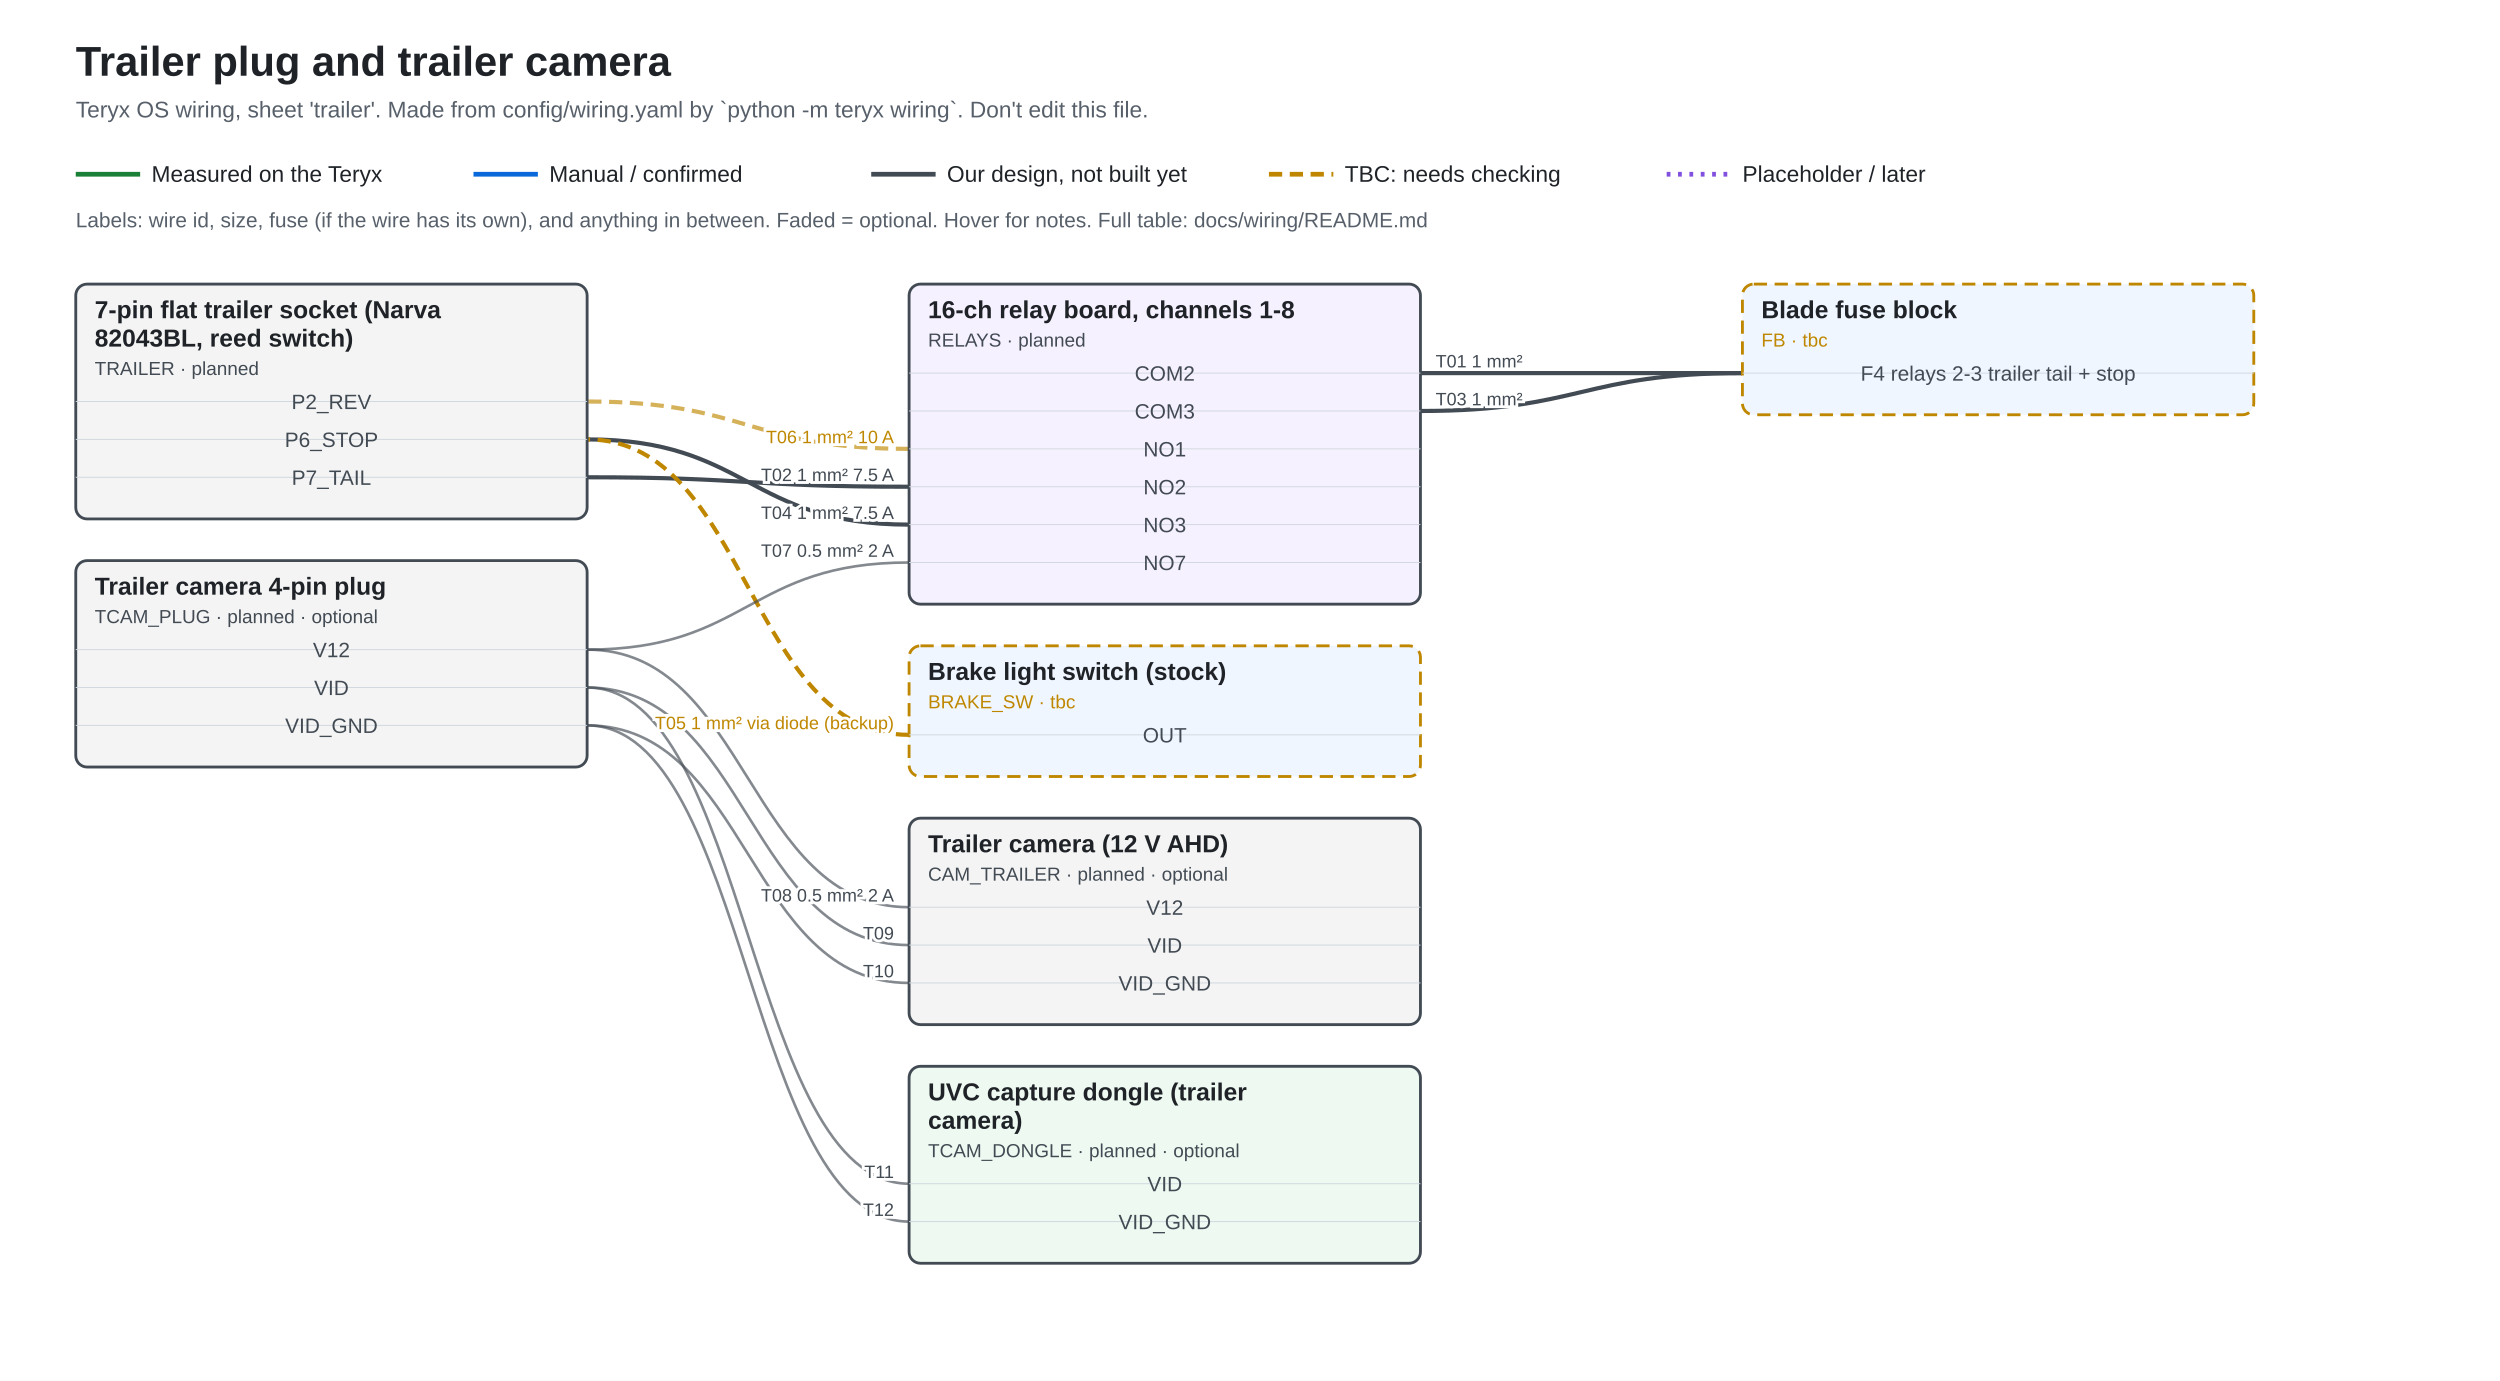
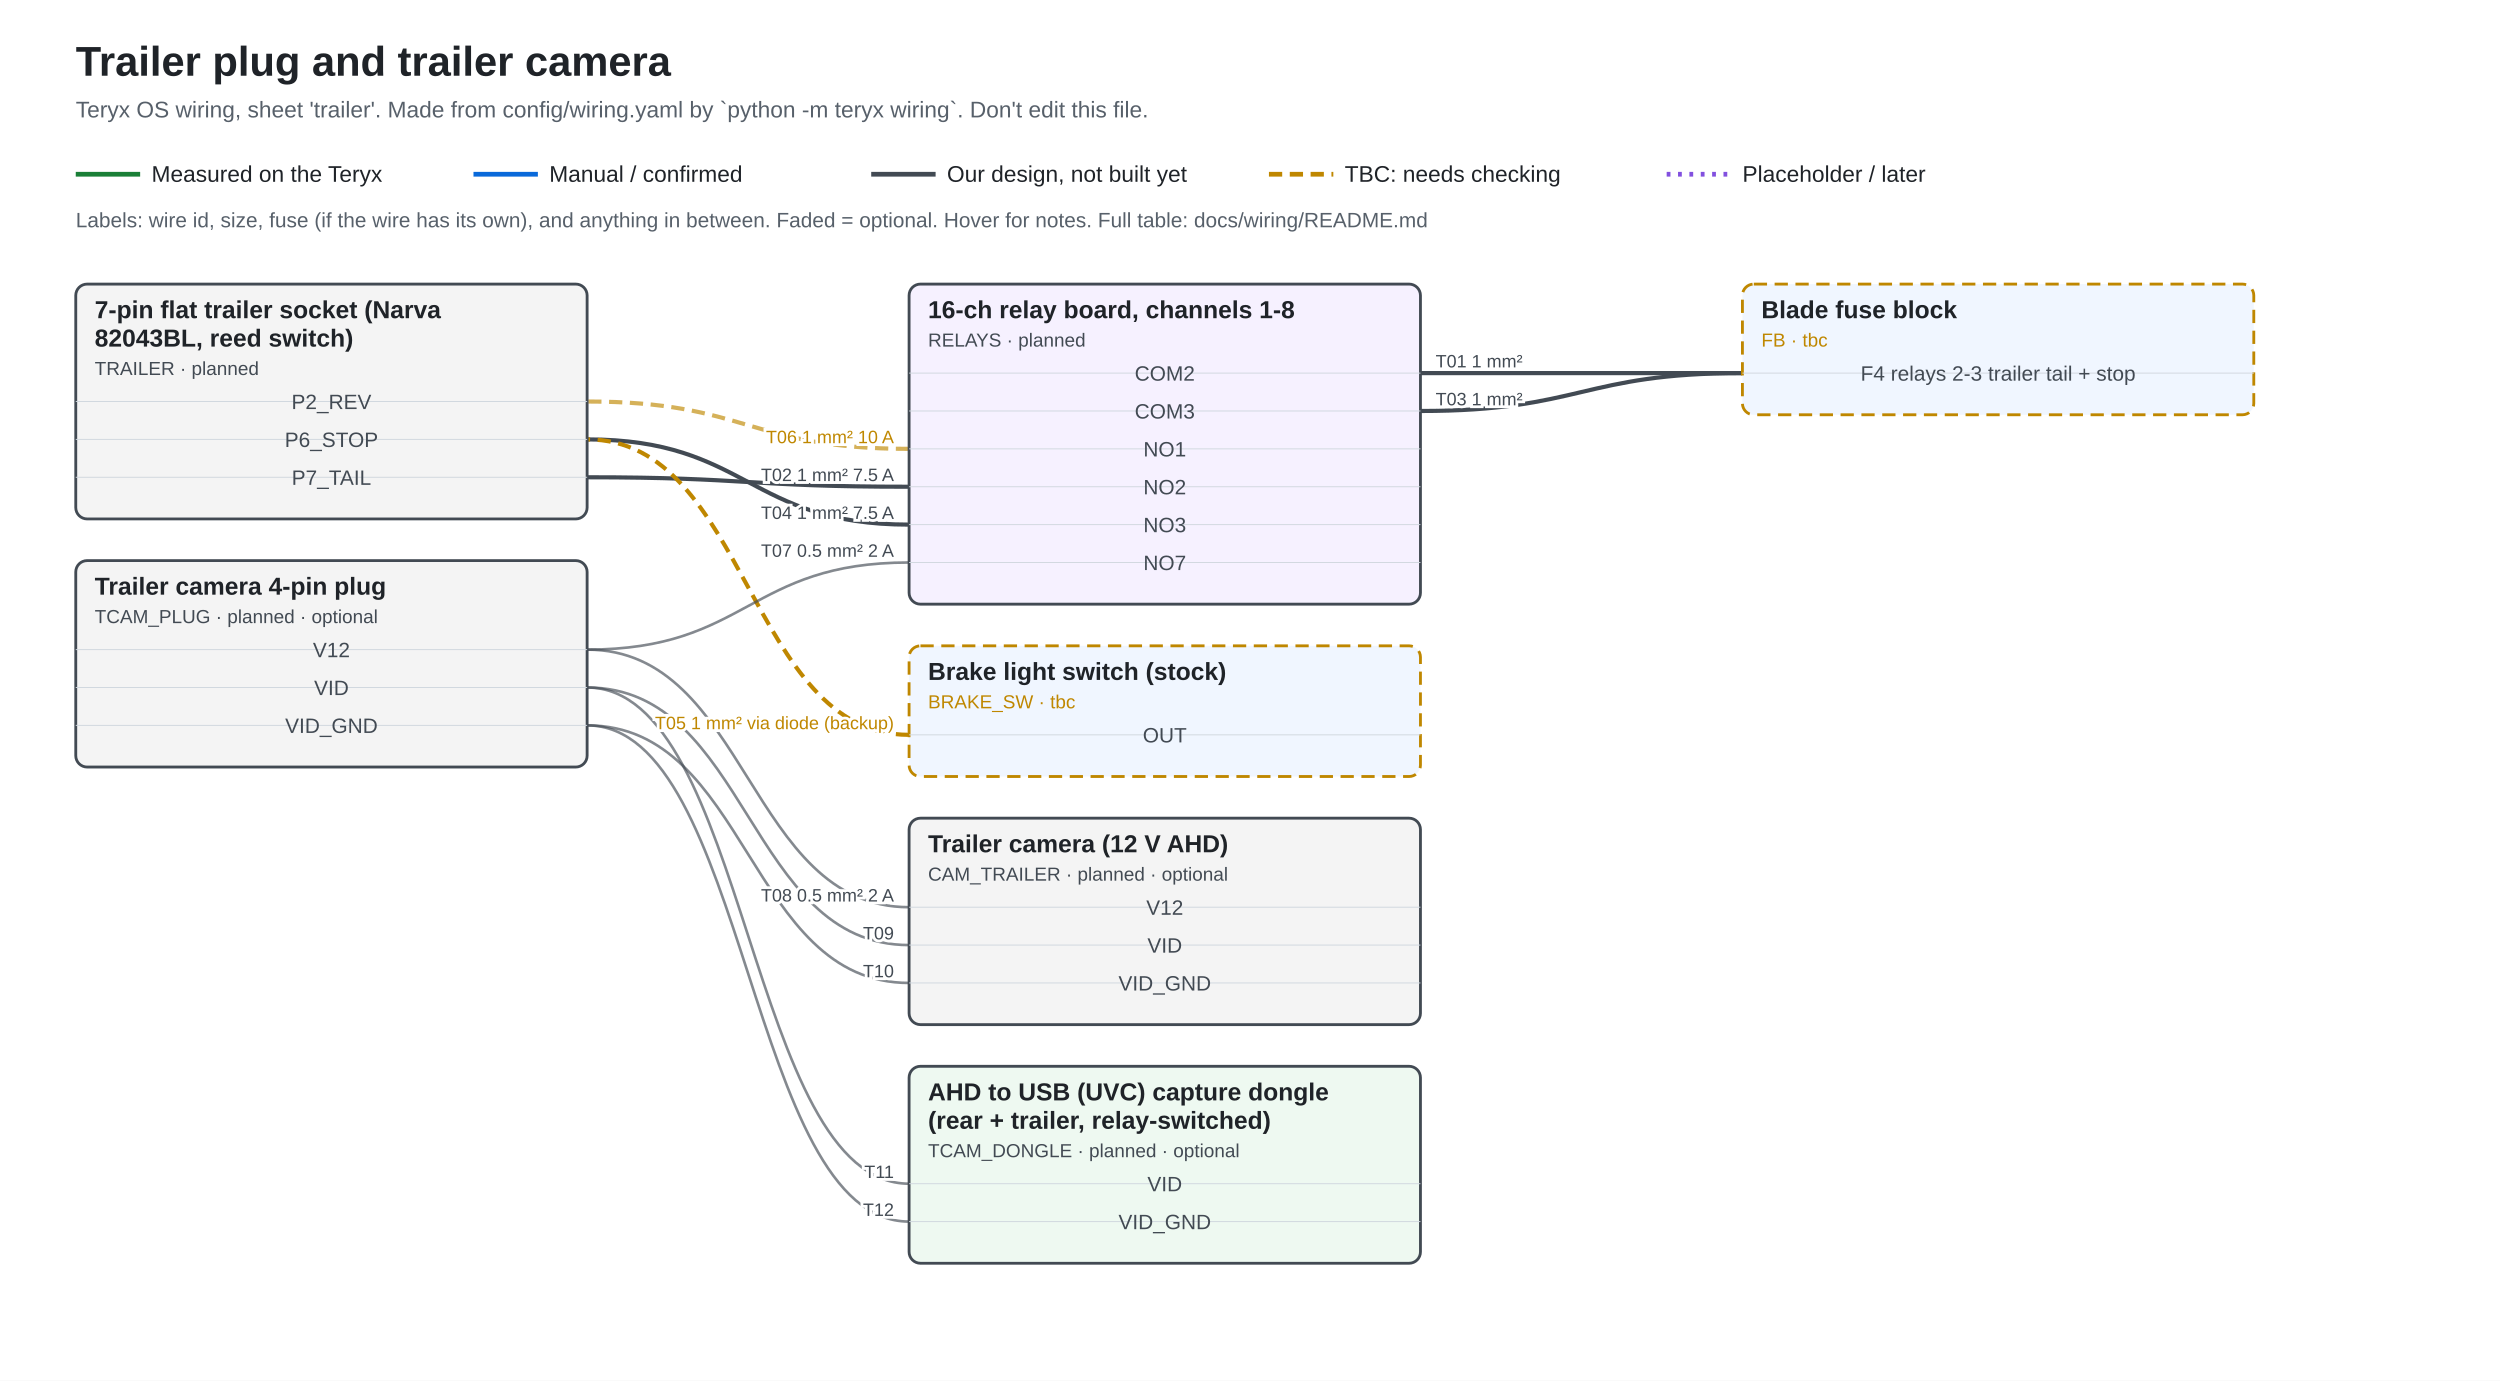
<svg xmlns="http://www.w3.org/2000/svg" viewBox="0 0 1320 729" width="1320" height="729" font-family="Arial, Helvetica, sans-serif" data-sheet="trailer">
  <rect width="1320" height="729" fill="#ffffff" />
  <text x="40" y="40" font-size="22" text-anchor="start" font-weight="bold" fill="#1f2328">Trailer plug and trailer camera</text>
  <text x="40" y="62" font-size="12" text-anchor="start" font-weight="normal" fill="#57606a">Teryx OS wiring, sheet 'trailer'. Made from config/wiring.yaml by `python -m teryx wiring`. Don't edit this file.</text>
  <line x1="40" y1="92" x2="74" y2="92" stroke="#1a7f37" stroke-width="2.5" />
  <text x="80" y="96" font-size="12" text-anchor="start" font-weight="normal" fill="#1f2328">Measured on the Teryx</text>
  <line x1="250" y1="92" x2="284" y2="92" stroke="#0969da" stroke-width="2.5" />
  <text x="290" y="96" font-size="12" text-anchor="start" font-weight="normal" fill="#1f2328">Manual / confirmed</text>
  <line x1="460" y1="92" x2="494" y2="92" stroke="#424a53" stroke-width="2.5" />
  <text x="500" y="96" font-size="12" text-anchor="start" font-weight="normal" fill="#1f2328">Our design, not built yet</text>
  <line x1="670" y1="92" x2="704" y2="92" stroke="#bf8700" stroke-width="2.5" stroke-dasharray="7 4" />
  <text x="710" y="96" font-size="12" text-anchor="start" font-weight="normal" fill="#1f2328">TBC: needs checking</text>
  <line x1="880" y1="92" x2="914" y2="92" stroke="#8250df" stroke-width="2.5" stroke-dasharray="2 4" />
  <text x="920" y="96" font-size="12" text-anchor="start" font-weight="normal" fill="#1f2328">Placeholder / later</text>
  <text x="40" y="120" font-size="11" text-anchor="start" font-weight="normal" fill="#57606a">Labels: wire id, size, fuse (if the wire has its own), and anything in between. Faded = optional. Hover for notes. Full table: docs/wiring/README.md</text>
  <g data-wire="T01" data-from="FB.F4" data-to="RELAYS.COM2" data-status="planned">
    <path d="M920,197 C835,197 835,197 750,197" fill="none" stroke="#424a53" stroke-width="2.2" />
  </g>
  <g data-wire="T02" data-from="RELAYS.NO2" data-to="TRAILER.P7_TAIL" data-status="planned">
    <path d="M480,257 C395,257 395,252 310,252" fill="none" stroke="#424a53" stroke-width="2.2" />
  </g>
  <g data-wire="T03" data-from="FB.F4" data-to="RELAYS.COM3" data-status="planned">
    <path d="M920,197 C835,197 835,217 750,217" fill="none" stroke="#424a53" stroke-width="2.2" />
  </g>
  <g data-wire="T04" data-from="RELAYS.NO3" data-to="TRAILER.P6_STOP" data-status="planned">
    <path d="M480,277 C395,277 395,232 310,232" fill="none" stroke="#424a53" stroke-width="2.2" />
  </g>
  <g data-wire="T05" data-from="BRAKE_SW.OUT" data-to="TRAILER.P6_STOP" data-status="tbc">
    <path d="M480,388 C395,388 395,232 310,232" fill="none" stroke="#bf8700" stroke-width="2.2" stroke-dasharray="7 4" />
  </g>
  <g data-wire="T06" data-from="RELAYS.NO1" data-to="TRAILER.P2_REV" data-status="tbc">
    <path d="M480,237 C395,237 395,212 310,212" fill="none" stroke="#bf8700" stroke-width="2.2" stroke-dasharray="7 4" stroke-opacity="0.65" />
  </g>
  <g data-wire="T07" data-from="RELAYS.NO7" data-to="TCAM_PLUG.V12" data-status="planned">
    <path d="M480,297 C395,297 395,343 310,343" fill="none" stroke="#424a53" stroke-width="1.4" stroke-opacity="0.65" />
  </g>
  <g data-wire="T08" data-from="TCAM_PLUG.V12" data-to="CAM_TRAILER.V12" data-status="planned">
    <path d="M310,343 C395,343 395,479 480,479" fill="none" stroke="#424a53" stroke-width="1.4" stroke-opacity="0.65" />
  </g>
  <g data-wire="T09" data-from="CAM_TRAILER.VID" data-to="TCAM_PLUG.VID" data-status="planned">
    <path d="M480,499 C395,499 395,363 310,363" fill="none" stroke="#424a53" stroke-width="1.4" stroke-opacity="0.65" />
  </g>
  <g data-wire="T10" data-from="CAM_TRAILER.VID_GND" data-to="TCAM_PLUG.VID_GND" data-status="planned">
    <path d="M480,519 C395,519 395,383 310,383" fill="none" stroke="#424a53" stroke-width="1.4" stroke-opacity="0.65" />
  </g>
  <g data-wire="T11" data-from="TCAM_PLUG.VID" data-to="TCAM_DONGLE.VID" data-status="planned">
    <path d="M310,363 C395,363 395,625 480,625" fill="none" stroke="#424a53" stroke-width="1.4" stroke-opacity="0.65" />
  </g>
  <g data-wire="T12" data-from="TCAM_PLUG.VID_GND" data-to="TCAM_DONGLE.VID_GND" data-status="planned">
    <path d="M310,383 C395,383 395,645 480,645" fill="none" stroke="#424a53" stroke-width="1.4" stroke-opacity="0.65" />
  </g>
  <g data-device="TRAILER" data-status="planned">
    <rect x="40" y="150" width="270" height="124" rx="6" fill="#f4f4f4" stroke="#424a53" stroke-width="1.5" />
    <text x="50" y="168" font-size="13" text-anchor="start" font-weight="bold" fill="#1f2328">7-pin flat trailer socket (Narva</text>
    <text x="50" y="183" font-size="13" text-anchor="start" font-weight="bold" fill="#1f2328">82043BL, reed switch)</text>
    <text x="50" y="198" font-size="10" text-anchor="start" font-weight="normal" fill="#424a53">TRAILER · planned</text>
    <line x1="40" y1="212" x2="310" y2="212" stroke="#d0d7de" stroke-width="0.5" />
    <text x="175" y="216" font-size="11" text-anchor="middle" font-weight="normal" fill="#424a53">P2_REV</text>
    <line x1="40" y1="232" x2="310" y2="232" stroke="#d0d7de" stroke-width="0.5" />
    <text x="175" y="236" font-size="11" text-anchor="middle" font-weight="normal" fill="#424a53">P6_STOP</text>
    <line x1="40" y1="252" x2="310" y2="252" stroke="#d0d7de" stroke-width="0.5" />
    <text x="175" y="256" font-size="11" text-anchor="middle" font-weight="normal" fill="#424a53">P7_TAIL</text>
  </g>
  <g data-device="TCAM_PLUG" data-status="planned">
    <rect x="40" y="296" width="270" height="109" rx="6" fill="#f4f4f4" stroke="#424a53" stroke-width="1.5" />
    <text x="50" y="314" font-size="13" text-anchor="start" font-weight="bold" fill="#1f2328">Trailer camera 4-pin plug</text>
    <text x="50" y="329" font-size="10" text-anchor="start" font-weight="normal" fill="#424a53">TCAM_PLUG · planned · optional</text>
    <line x1="40" y1="343" x2="310" y2="343" stroke="#d0d7de" stroke-width="0.5" />
    <text x="175" y="347" font-size="11" text-anchor="middle" font-weight="normal" fill="#424a53">V12</text>
    <line x1="40" y1="363" x2="310" y2="363" stroke="#d0d7de" stroke-width="0.5" />
    <text x="175" y="367" font-size="11" text-anchor="middle" font-weight="normal" fill="#424a53">VID</text>
    <line x1="40" y1="383" x2="310" y2="383" stroke="#d0d7de" stroke-width="0.5" />
    <text x="175" y="387" font-size="11" text-anchor="middle" font-weight="normal" fill="#424a53">VID_GND</text>
  </g>
  <g data-device="RELAYS" data-status="planned">
    <rect x="480" y="150" width="270" height="169" rx="6" fill="#f6f1ff" stroke="#424a53" stroke-width="1.5" />
    <text x="490" y="168" font-size="13" text-anchor="start" font-weight="bold" fill="#1f2328">16-ch relay board, channels 1-8</text>
    <text x="490" y="183" font-size="10" text-anchor="start" font-weight="normal" fill="#424a53">RELAYS · planned</text>
    <line x1="480" y1="197" x2="750" y2="197" stroke="#d0d7de" stroke-width="0.5" />
    <text x="615" y="201" font-size="11" text-anchor="middle" font-weight="normal" fill="#424a53">COM2</text>
    <line x1="480" y1="217" x2="750" y2="217" stroke="#d0d7de" stroke-width="0.5" />
    <text x="615" y="221" font-size="11" text-anchor="middle" font-weight="normal" fill="#424a53">COM3</text>
    <line x1="480" y1="237" x2="750" y2="237" stroke="#d0d7de" stroke-width="0.5" />
    <text x="615" y="241" font-size="11" text-anchor="middle" font-weight="normal" fill="#424a53">NO1</text>
    <line x1="480" y1="257" x2="750" y2="257" stroke="#d0d7de" stroke-width="0.5" />
    <text x="615" y="261" font-size="11" text-anchor="middle" font-weight="normal" fill="#424a53">NO2</text>
    <line x1="480" y1="277" x2="750" y2="277" stroke="#d0d7de" stroke-width="0.5" />
    <text x="615" y="281" font-size="11" text-anchor="middle" font-weight="normal" fill="#424a53">NO3</text>
    <line x1="480" y1="297" x2="750" y2="297" stroke="#d0d7de" stroke-width="0.5" />
    <text x="615" y="301" font-size="11" text-anchor="middle" font-weight="normal" fill="#424a53">NO7</text>
  </g>
  <g data-device="BRAKE_SW" data-status="tbc">
    <rect x="480" y="341" width="270" height="69" rx="6" fill="#f0f6ff" stroke="#bf8700" stroke-width="1.5" stroke-dasharray="7 4" />
    <text x="490" y="359" font-size="13" text-anchor="start" font-weight="bold" fill="#1f2328">Brake light switch (stock)</text>
    <text x="490" y="374" font-size="10" text-anchor="start" font-weight="normal" fill="#bf8700">BRAKE_SW · tbc</text>
    <line x1="480" y1="388" x2="750" y2="388" stroke="#d0d7de" stroke-width="0.5" />
    <text x="615" y="392" font-size="11" text-anchor="middle" font-weight="normal" fill="#424a53">OUT</text>
  </g>
  <g data-device="CAM_TRAILER" data-status="planned">
    <rect x="480" y="432" width="270" height="109" rx="6" fill="#f4f4f4" stroke="#424a53" stroke-width="1.5" />
    <text x="490" y="450" font-size="13" text-anchor="start" font-weight="bold" fill="#1f2328">Trailer camera (12 V AHD)</text>
    <text x="490" y="465" font-size="10" text-anchor="start" font-weight="normal" fill="#424a53">CAM_TRAILER · planned · optional</text>
    <line x1="480" y1="479" x2="750" y2="479" stroke="#d0d7de" stroke-width="0.5" />
    <text x="615" y="483" font-size="11" text-anchor="middle" font-weight="normal" fill="#424a53">V12</text>
    <line x1="480" y1="499" x2="750" y2="499" stroke="#d0d7de" stroke-width="0.5" />
    <text x="615" y="503" font-size="11" text-anchor="middle" font-weight="normal" fill="#424a53">VID</text>
    <line x1="480" y1="519" x2="750" y2="519" stroke="#d0d7de" stroke-width="0.5" />
    <text x="615" y="523" font-size="11" text-anchor="middle" font-weight="normal" fill="#424a53">VID_GND</text>
  </g>
  <g data-device="TCAM_DONGLE" data-status="planned">
    <rect x="480" y="563" width="270" height="104" rx="6" fill="#eef9f1" stroke="#424a53" stroke-width="1.5" />
-     <text x="490" y="581" font-size="13" text-anchor="start" font-weight="bold" fill="#1f2328">UVC capture dongle (trailer</text>
-     <text x="490" y="596" font-size="13" text-anchor="start" font-weight="bold" fill="#1f2328">camera)</text>
+     <text x="490" y="581" font-size="13" text-anchor="start" font-weight="bold" fill="#1f2328">AHD to USB (UVC) capture dongle</text>
+     <text x="490" y="596" font-size="13" text-anchor="start" font-weight="bold" fill="#1f2328">(rear + trailer, relay-switched)</text>
    <text x="490" y="611" font-size="10" text-anchor="start" font-weight="normal" fill="#424a53">TCAM_DONGLE · planned · optional</text>
    <line x1="480" y1="625" x2="750" y2="625" stroke="#d0d7de" stroke-width="0.5" />
    <text x="615" y="629" font-size="11" text-anchor="middle" font-weight="normal" fill="#424a53">VID</text>
    <line x1="480" y1="645" x2="750" y2="645" stroke="#d0d7de" stroke-width="0.5" />
    <text x="615" y="649" font-size="11" text-anchor="middle" font-weight="normal" fill="#424a53">VID_GND</text>
  </g>
  <g data-device="FB" data-status="tbc">
    <rect x="920" y="150" width="270" height="69" rx="6" fill="#f0f6ff" stroke="#bf8700" stroke-width="1.5" stroke-dasharray="7 4" />
    <text x="930" y="168" font-size="13" text-anchor="start" font-weight="bold" fill="#1f2328">Blade fuse block</text>
    <text x="930" y="183" font-size="10" text-anchor="start" font-weight="normal" fill="#bf8700">FB · tbc</text>
    <line x1="920" y1="197" x2="1190" y2="197" stroke="#d0d7de" stroke-width="0.5" />
    <text x="1055" y="201" font-size="11" text-anchor="middle" font-weight="normal" fill="#424a53">F4  relays 2-3 trailer tail + stop</text>
  </g>
  <text x="758" y="194" font-size="9.5" text-anchor="start" font-weight="normal" fill="#424a53" stroke="#ffffff" stroke-width="3" paint-order="stroke">T01  1 mm²</text>
  <text x="472" y="254" font-size="9.5" text-anchor="end" font-weight="normal" fill="#424a53" stroke="#ffffff" stroke-width="3" paint-order="stroke">T02  1 mm²  7.5 A</text>
  <text x="758" y="214" font-size="9.5" text-anchor="start" font-weight="normal" fill="#424a53" stroke="#ffffff" stroke-width="3" paint-order="stroke">T03  1 mm²</text>
  <text x="472" y="274" font-size="9.5" text-anchor="end" font-weight="normal" fill="#424a53" stroke="#ffffff" stroke-width="3" paint-order="stroke">T04  1 mm²  7.5 A</text>
  <text x="472" y="385" font-size="9.5" text-anchor="end" font-weight="normal" fill="#bf8700" stroke="#ffffff" stroke-width="3" paint-order="stroke">T05  1 mm²  via diode (backup)</text>
  <text x="472" y="234" font-size="9.5" text-anchor="end" font-weight="normal" fill="#bf8700" stroke="#ffffff" stroke-width="3" paint-order="stroke">T06  1 mm²  10 A</text>
  <text x="472" y="294" font-size="9.5" text-anchor="end" font-weight="normal" fill="#424a53" stroke="#ffffff" stroke-width="3" paint-order="stroke">T07  0.5 mm²  2 A</text>
  <text x="472" y="476" font-size="9.5" text-anchor="end" font-weight="normal" fill="#424a53" stroke="#ffffff" stroke-width="3" paint-order="stroke">T08  0.5 mm²  2 A</text>
  <text x="472" y="496" font-size="9.5" text-anchor="end" font-weight="normal" fill="#424a53" stroke="#ffffff" stroke-width="3" paint-order="stroke">T09</text>
  <text x="472" y="516" font-size="9.5" text-anchor="end" font-weight="normal" fill="#424a53" stroke="#ffffff" stroke-width="3" paint-order="stroke">T10</text>
  <text x="472" y="622" font-size="9.5" text-anchor="end" font-weight="normal" fill="#424a53" stroke="#ffffff" stroke-width="3" paint-order="stroke">T11</text>
  <text x="472" y="642" font-size="9.5" text-anchor="end" font-weight="normal" fill="#424a53" stroke="#ffffff" stroke-width="3" paint-order="stroke">T12</text>
</svg>
